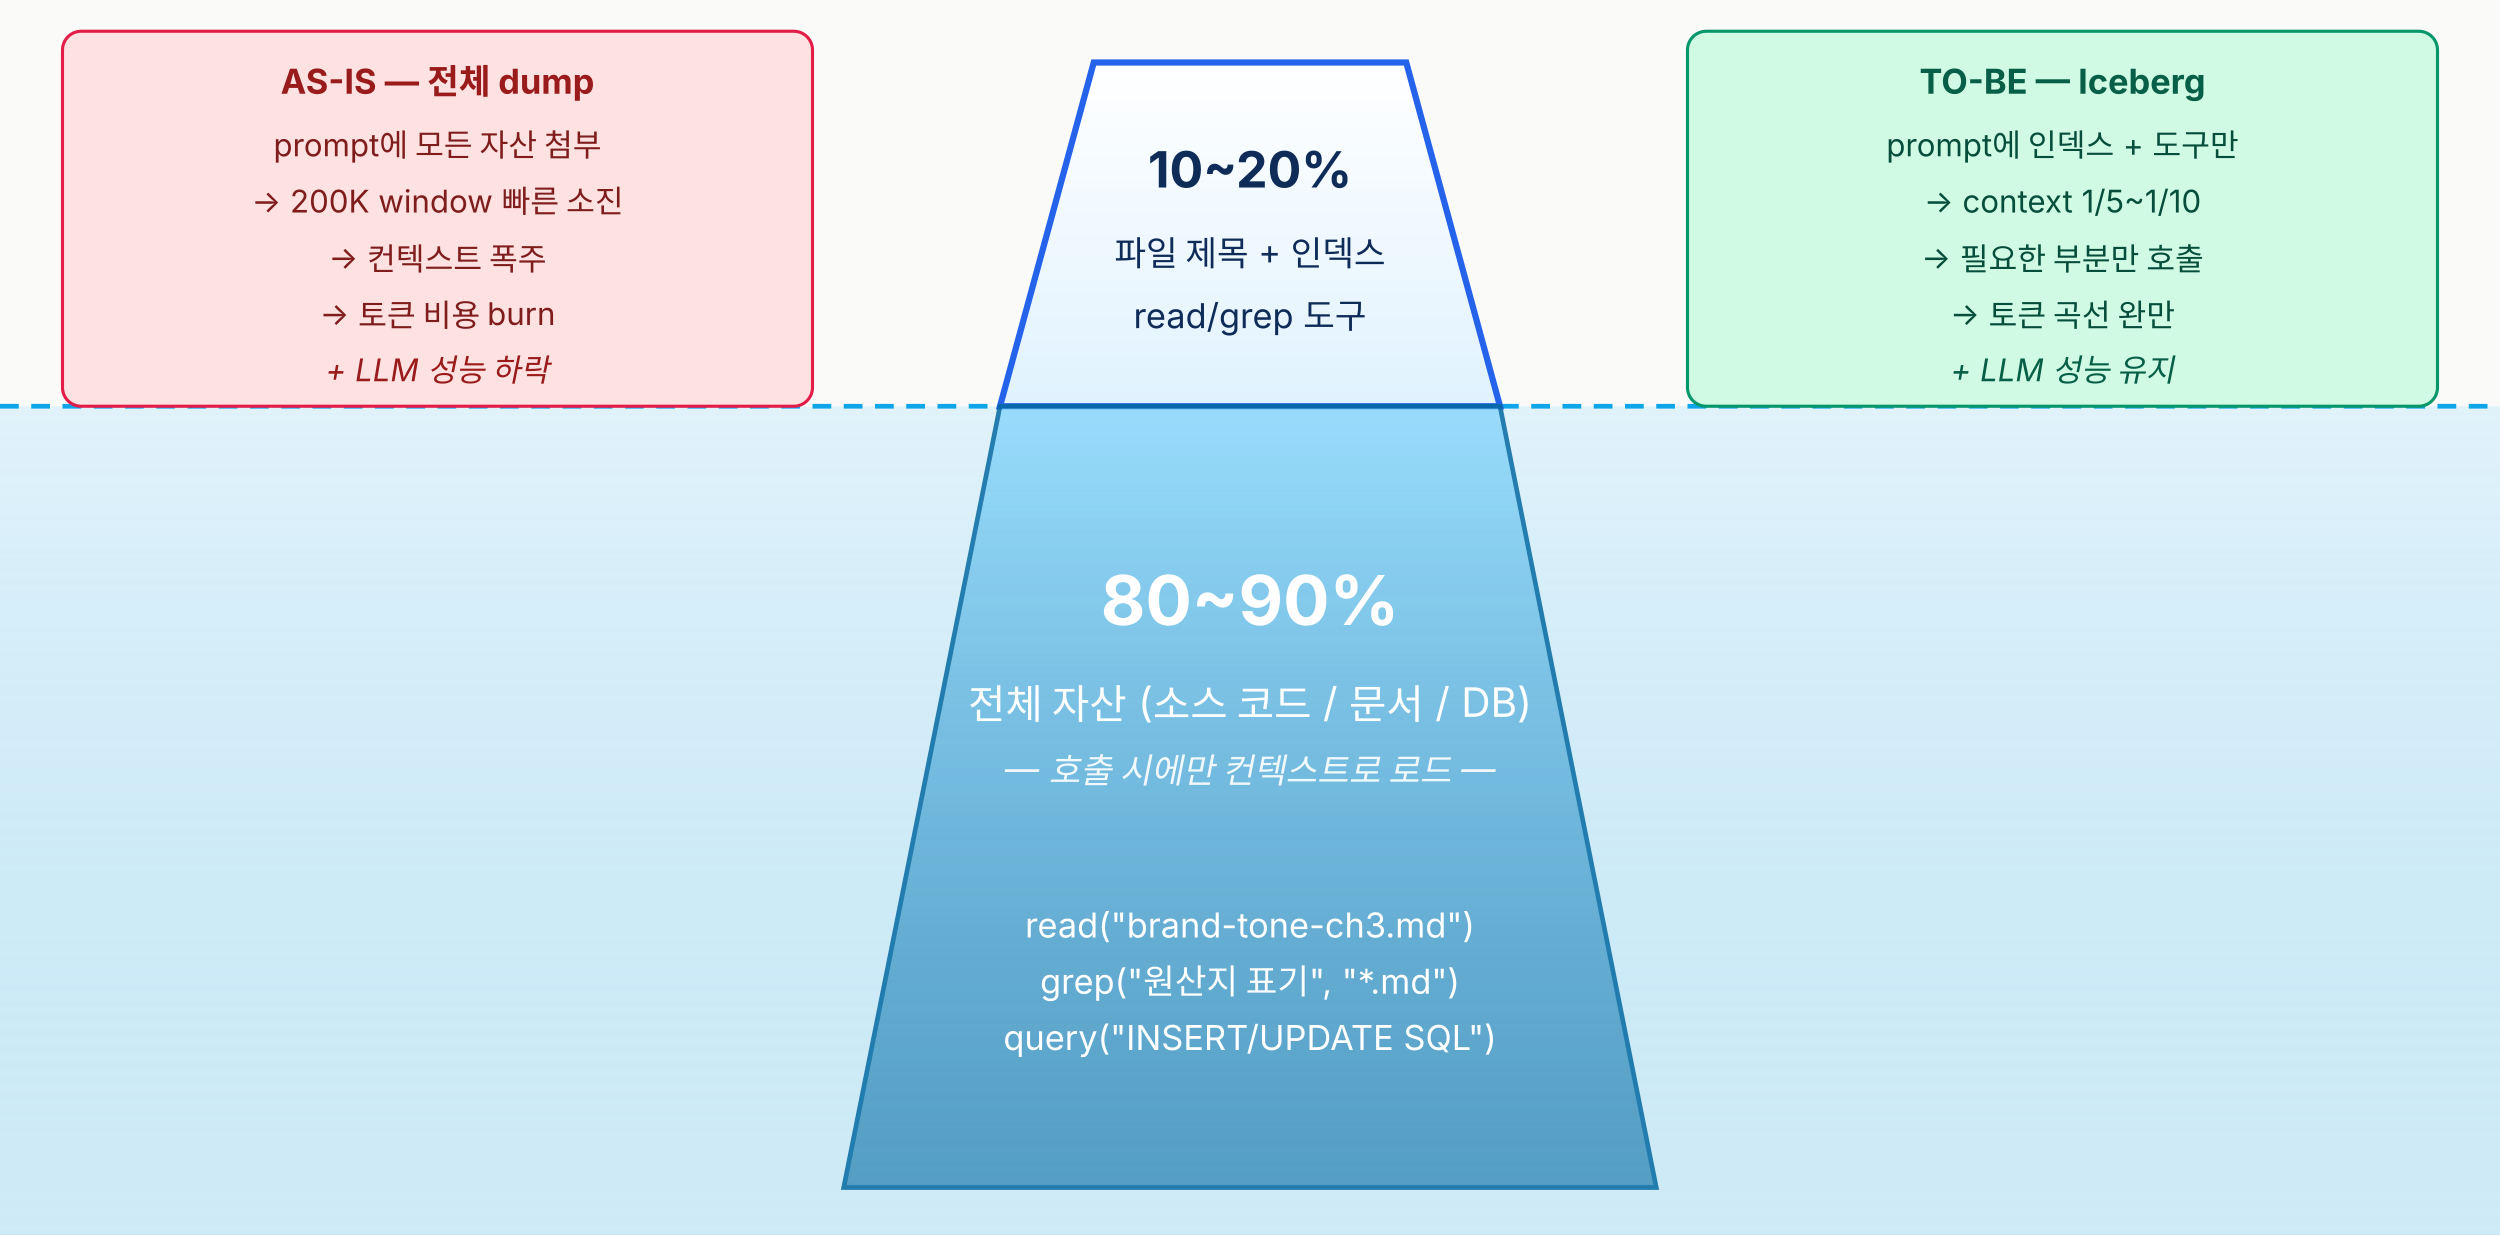
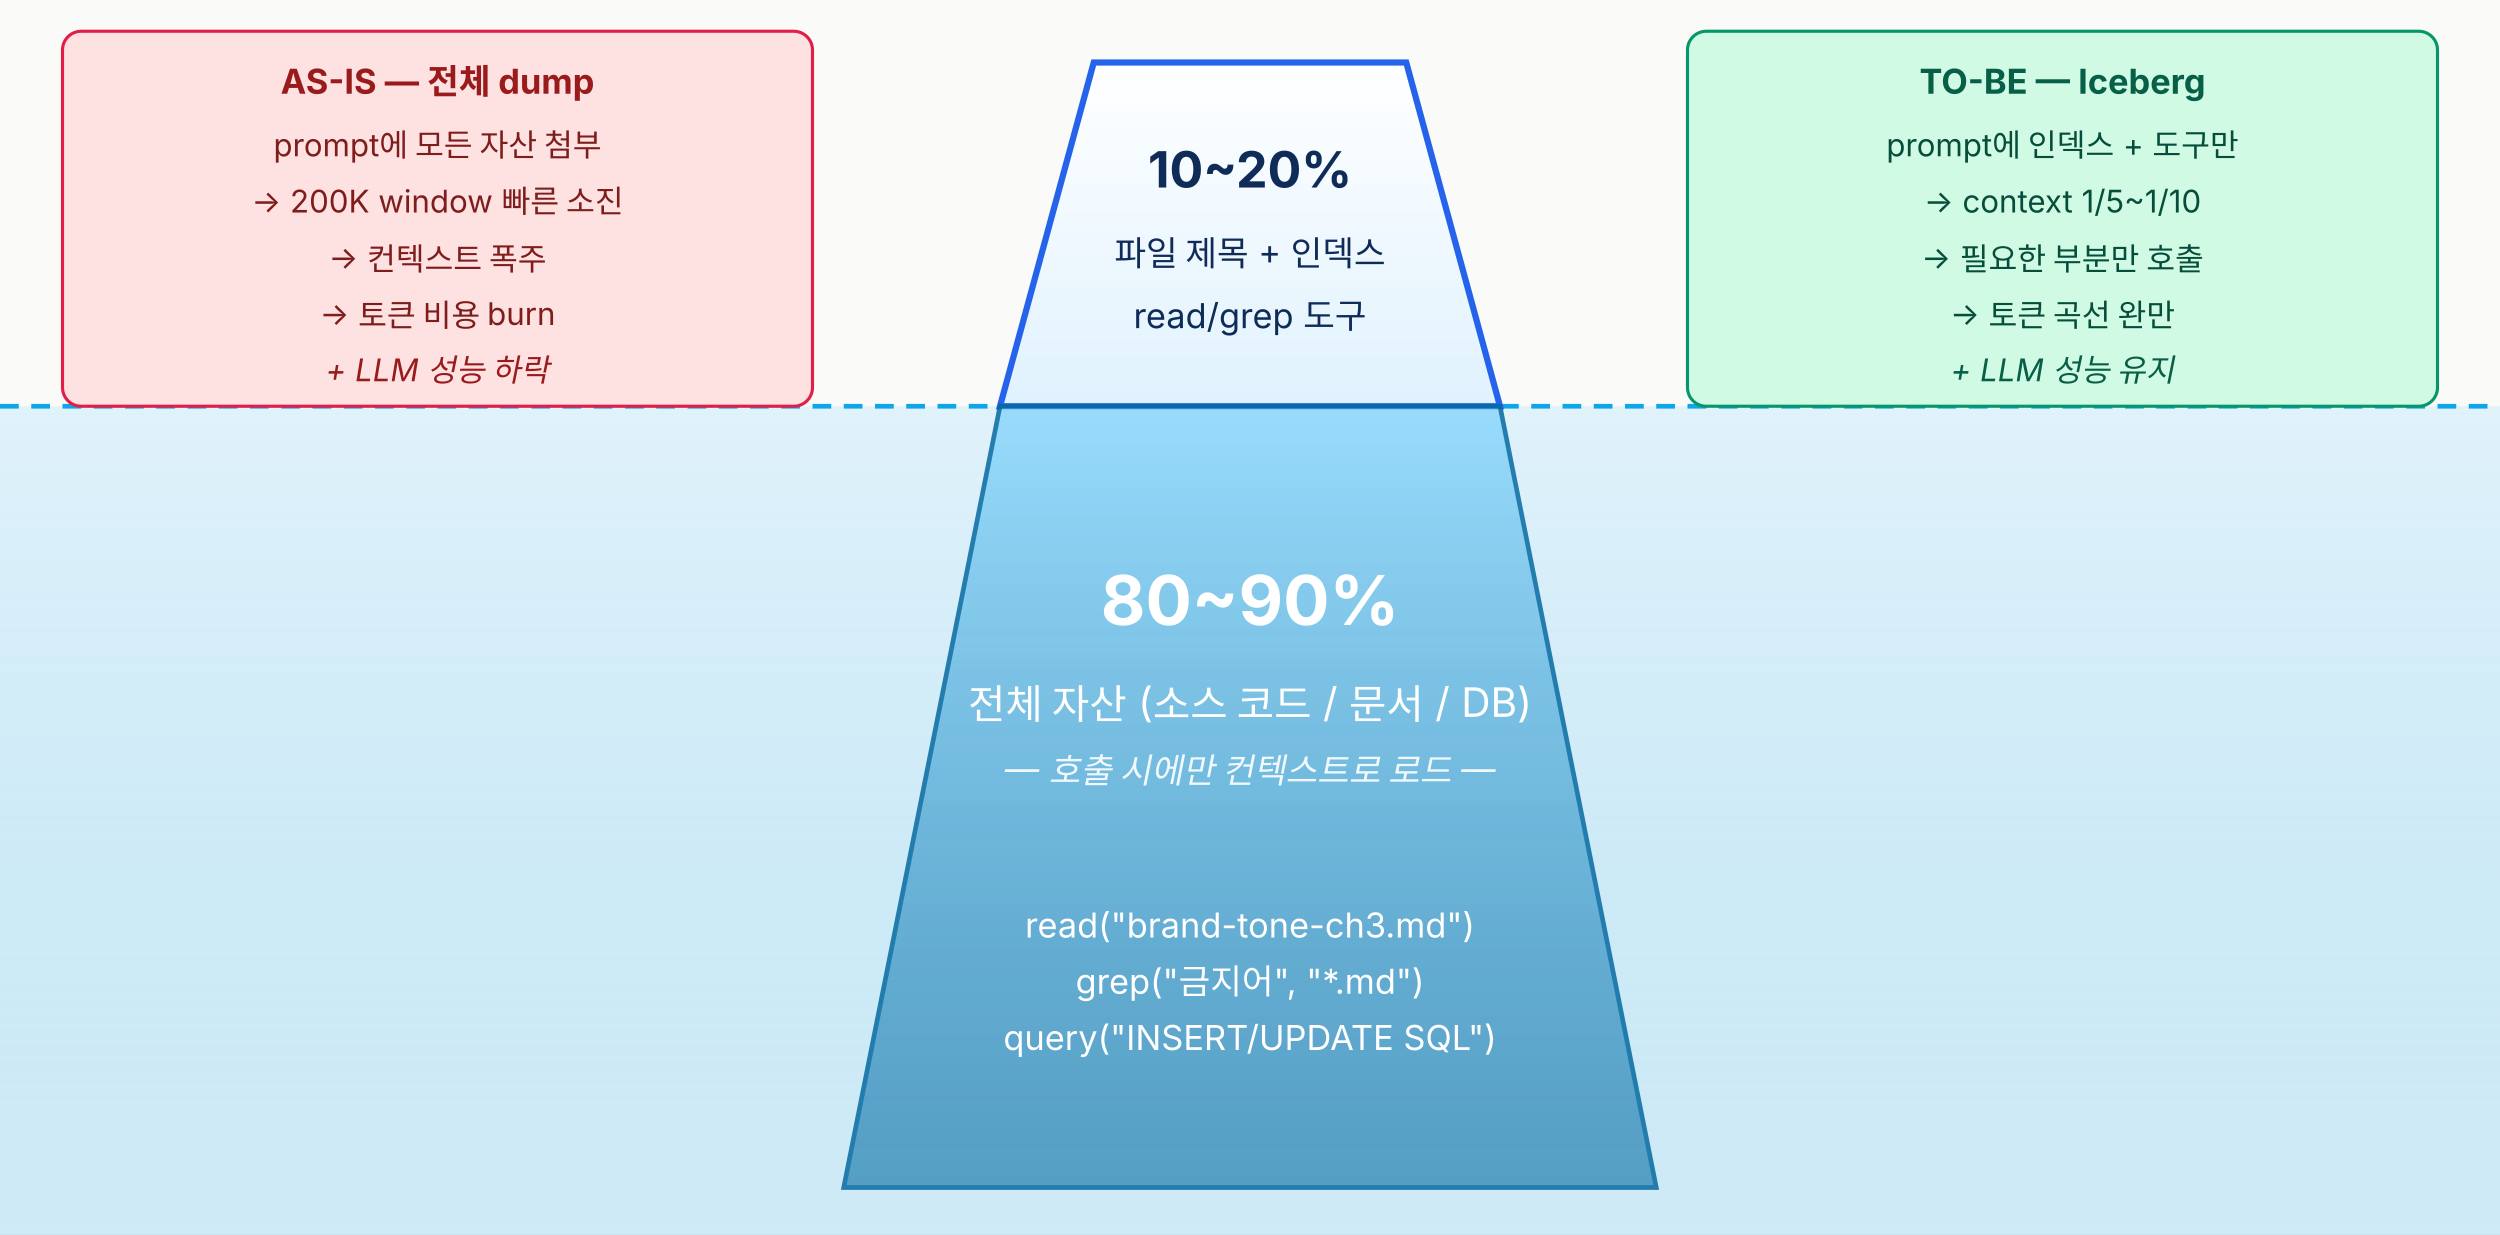
<svg xmlns="http://www.w3.org/2000/svg" viewBox="0 70 800 395" font-family="-apple-system, 'Segoe UI', 'Noto Sans KR', sans-serif">
  <defs>
    <linearGradient id="waterGrad" x1="0" y1="0" x2="0" y2="1">
      <stop offset="0%" stop-color="#BAE6FD" stop-opacity="0.4" />
      <stop offset="100%" stop-color="#0EA5E9" stop-opacity="0.18" />
    </linearGradient>
    <linearGradient id="iceTop" x1="0" y1="0" x2="0" y2="1">
      <stop offset="0%" stop-color="#FFFFFF" />
      <stop offset="100%" stop-color="#E0F2FE" />
    </linearGradient>
    <linearGradient id="iceBot" x1="0" y1="0" x2="0" y2="1">
      <stop offset="0%" stop-color="#7DD3FC" stop-opacity="0.85" />
      <stop offset="100%" stop-color="#0369A1" stop-opacity="0.7" />
    </linearGradient>
  </defs>
  <rect x="0" y="70" width="800" height="395" fill="#FAFAF9" />
  <rect x="0" y="200" width="800" height="280" fill="url(#waterGrad)" />
  <line x1="0" y1="200" x2="800" y2="200" stroke="#0EA5E9" stroke-width="1.5" stroke-dasharray="6 4" />
  <text x="780" y="195" font-size="10" text-anchor="end" fill="#0369A1">— context window 한계선 —</text>
  <polygon points="350,90 450,90 480,200 320,200" fill="url(#iceTop)" stroke="#2563EB" stroke-width="2" />
  <text x="400" y="130" font-size="16" font-weight="700" text-anchor="middle" fill="#0F2C59">10~20%</text>
  <text x="400" y="155" font-size="11" text-anchor="middle" fill="#0F2C59">파일 제목 + 인덱스</text>
  <text x="400" y="175" font-size="11" text-anchor="middle" fill="#0F2C59">read/grep 도구</text>
  <polygon points="320,200 480,200 530,450 270,450" fill="url(#iceBot)" stroke="#0369A1" stroke-width="1.5" opacity="0.85" />
  <text x="400" y="270" font-size="22" font-weight="700" text-anchor="middle" fill="#FFFFFF">80~90%</text>
  <text x="400" y="300" font-size="13" text-anchor="middle" fill="#FFFFFF">전체 자산 (소스 코드 / 문서 / DB)</text>
  <text x="400" y="320" font-size="11" font-style="italic" text-anchor="middle" fill="#FFFFFF" opacity="0.9">— 호출 시에만 컨텍스트로 로드 —</text>
  <text x="400" y="370" font-size="11" text-anchor="middle" fill="#FFFFFF">read("brand-tone-ch3.md")</text>
-   <text x="400" y="388" font-size="11" text-anchor="middle" fill="#FFFFFF">grep("원산지 표기", "*.md")</text>
+   <text x="400" y="388" font-size="11" text-anchor="middle" fill="#FFFFFF">grep("금지어", "*.md")</text>
  <text x="400" y="406" font-size="11" text-anchor="middle" fill="#FFFFFF">query("INSERT/UPDATE SQL")</text>
  <g>
    <rect x="20" y="80" width="240" height="120" rx="6" fill="#FEE2E2" stroke="#E11D48" stroke-width="1" />
    <text x="140" y="100" font-size="11" font-weight="700" text-anchor="middle" fill="#991B1B">AS-IS — 전체 dump</text>
    <text x="140" y="120" font-size="10" text-anchor="middle" fill="#7F1D1D">prompt에 모든 자산 첨부</text>
    <text x="140" y="138" font-size="10" text-anchor="middle" fill="#7F1D1D">→ 200K window 빠른 소진</text>
    <text x="140" y="156" font-size="10" text-anchor="middle" fill="#7F1D1D">→ 컨텍스트 폭주</text>
    <text x="140" y="174" font-size="10" text-anchor="middle" fill="#7F1D1D">→ 토큰 비용 burn</text>
    <text x="140" y="192" font-size="10" font-style="italic" text-anchor="middle" fill="#991B1B">+ LLM 성능 하락</text>
  </g>
  <g>
    <rect x="540" y="80" width="240" height="120" rx="6" fill="#D1FAE5" stroke="#059669" stroke-width="1" />
    <text x="660" y="100" font-size="11" font-weight="700" text-anchor="middle" fill="#065F46">TO-BE — Iceberg</text>
    <text x="660" y="120" font-size="10" text-anchor="middle" fill="#064E3B">prompt에 인덱스 + 도구만</text>
    <text x="660" y="138" font-size="10" text-anchor="middle" fill="#064E3B">→ context 1/5~1/10</text>
    <text x="660" y="156" font-size="10" text-anchor="middle" fill="#064E3B">→ 필요한 부분만 호출</text>
    <text x="660" y="174" font-size="10" text-anchor="middle" fill="#064E3B">→ 토큰 곡선 완만</text>
    <text x="660" y="192" font-size="10" font-style="italic" text-anchor="middle" fill="#065F46">+ LLM 성능 유지</text>
  </g>
</svg>
